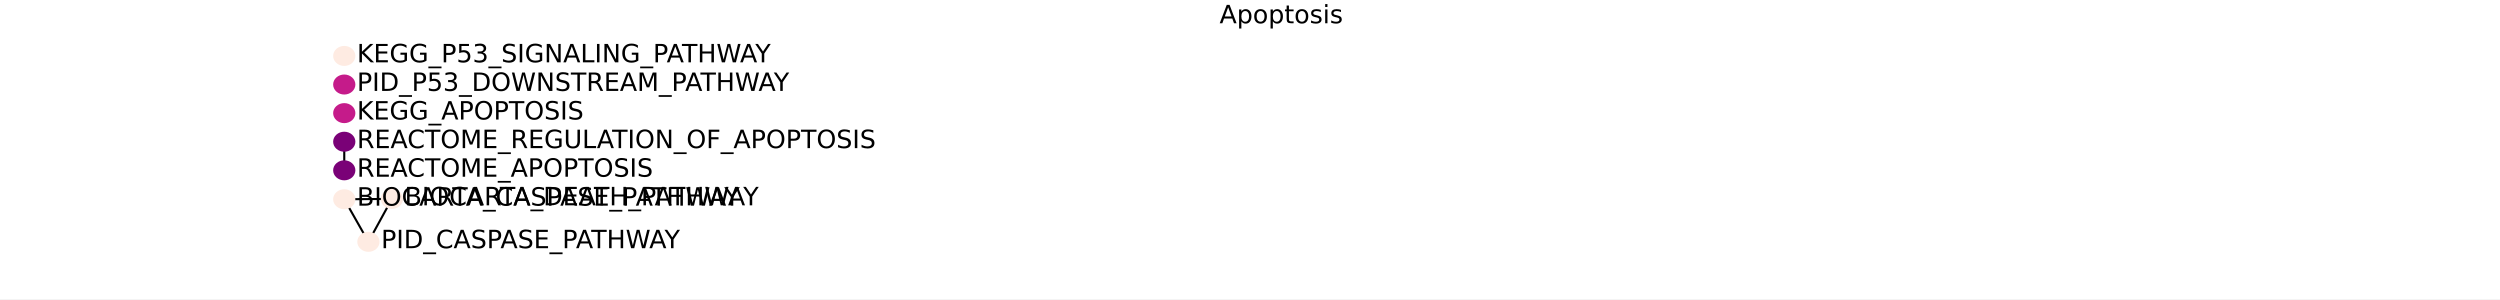
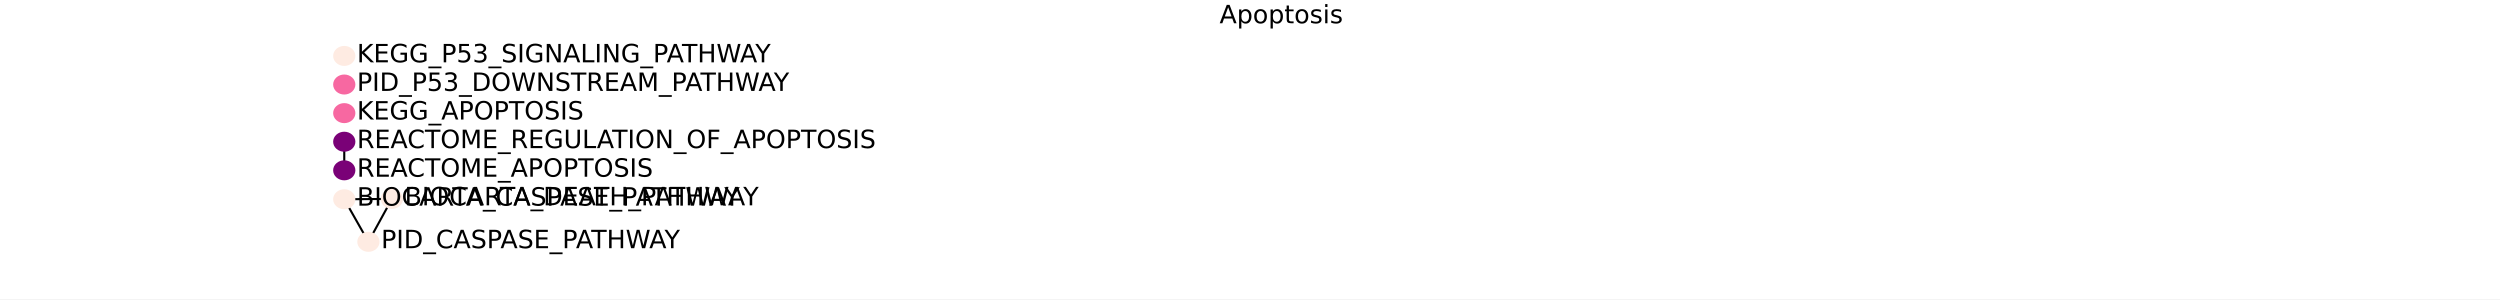
<svg xmlns="http://www.w3.org/2000/svg" height="142.2pt" version="1.1" viewBox="0 0 1188 142.2" width="1188pt">
  <defs>
    <style type="text/css">
*{stroke-linecap:butt;stroke-linejoin:round;}
  </style>
  </defs>
  <g id="figure_1">
    <g id="patch_1">
      <path d="M 0 142.2  L 1188 142.2  L 1188 0  L 0 0  z " style="fill:#ffffff;" />
    </g>
    <g id="axes_1">
      <g id="patch_2">
-         <path clip-path="url(#pe83d30326e)" d="M 163.593 31.334  C 164.994 31.334 166.338 30.832 167.329 29.94  C 168.32 29.048 168.876 27.838 168.876 26.577  C 168.876 25.316 168.32 24.106 167.329 23.214  C 166.338 22.322 164.994 21.82 163.593 21.82  C 162.192 21.82 160.849 22.322 159.858 23.214  C 158.867 24.106 158.311 25.316 158.311 26.577  C 158.311 27.838 158.867 29.048 159.858 29.94  C 160.849 30.832 162.192 31.334 163.593 31.334  z " style="fill:#feebe2;" />
+         <path clip-path="url(#p441290087b)" d="M 163.593 31.334  C 164.994 31.334 166.338 30.832 167.329 29.94  C 168.32 29.048 168.876 27.838 168.876 26.577  C 168.876 25.316 168.32 24.106 167.329 23.214  C 166.338 22.322 164.994 21.82 163.593 21.82  C 162.192 21.82 160.849 22.322 159.858 23.214  C 158.867 24.106 158.311 25.316 158.311 26.577  C 158.311 27.838 158.867 29.048 159.858 29.94  C 160.849 30.832 162.192 31.334 163.593 31.334  z " style="fill:#feebe2;" />
      </g>
      <g id="patch_3">
-         <path clip-path="url(#pe83d30326e)" d="M 163.593 44.923  C 164.994 44.923 166.338 44.422 167.329 43.53  C 168.32 42.638 168.876 41.428 168.876 40.167  C 168.876 38.906 168.32 37.696 167.329 36.804  C 166.338 35.912 164.994 35.41 163.593 35.41  C 162.192 35.41 160.849 35.912 159.858 36.804  C 158.867 37.696 158.311 38.906 158.311 40.167  C 158.311 41.428 158.867 42.638 159.858 43.53  C 160.849 44.422 162.192 44.923 163.593 44.923  z " style="fill:#c51b8a;" />
+         <path clip-path="url(#p441290087b)" d="M 163.593 44.923  C 164.994 44.923 166.338 44.422 167.329 43.53  C 168.32 42.638 168.876 41.428 168.876 40.167  C 168.876 38.906 168.32 37.696 167.329 36.804  C 166.338 35.912 164.994 35.41 163.593 35.41  C 162.192 35.41 160.849 35.912 159.858 36.804  C 158.867 37.696 158.311 38.906 158.311 40.167  C 158.311 41.428 158.867 42.638 159.858 43.53  C 160.849 44.422 162.192 44.923 163.593 44.923  z " style="fill:#f768a1;" />
      </g>
      <g id="patch_4">
-         <path clip-path="url(#pe83d30326e)" d="M 163.593 58.514  C 164.994 58.514 166.338 58.012 167.329 57.12  C 168.32 56.228 168.876 55.018 168.876 53.757  C 168.876 52.496 168.32 51.286 167.329 50.394  C 166.338 49.502 164.994 49.001 163.593 49.001  C 162.192 49.001 160.849 49.502 159.858 50.394  C 158.867 51.286 158.311 52.496 158.311 53.757  C 158.311 55.018 158.867 56.228 159.858 57.12  C 160.849 58.012 162.192 58.514 163.593 58.514  z " style="fill:#c51b8a;" />
+         <path clip-path="url(#p441290087b)" d="M 163.593 58.514  C 164.994 58.514 166.338 58.012 167.329 57.12  C 168.32 56.228 168.876 55.018 168.876 53.757  C 168.876 52.496 168.32 51.286 167.329 50.394  C 166.338 49.502 164.994 49.001 163.593 49.001  C 162.192 49.001 160.849 49.502 159.858 50.394  C 158.867 51.286 158.311 52.496 158.311 53.757  C 158.311 55.018 158.867 56.228 159.858 57.12  C 160.849 58.012 162.192 58.514 163.593 58.514  z " style="fill:#f768a1;" />
      </g>
      <g id="patch_5">
-         <path clip-path="url(#pe83d30326e)" d="M 163.593 67.347  L 163.593 80.937  " style="fill:#1f77b4;stroke:#000000;stroke-linejoin:miter;" />
+         <path clip-path="url(#p441290087b)" d="M 163.593 67.347  L 163.593 80.937  " style="fill:#1f77b4;stroke:#000000;stroke-linejoin:miter;" />
      </g>
      <g id="patch_6">
-         <path clip-path="url(#pe83d30326e)" d="M 163.593 72.103  C 164.994 72.103 166.338 71.602 167.329 70.71  C 168.32 69.818 168.876 68.608 168.876 67.347  C 168.876 66.086 168.32 64.876 167.329 63.984  C 166.338 63.092 164.994 62.59 163.593 62.59  C 162.192 62.59 160.849 63.092 159.858 63.984  C 158.867 64.876 158.311 66.086 158.311 67.347  C 158.311 68.608 158.867 69.818 159.858 70.71  C 160.849 71.602 162.192 72.103 163.593 72.103  z " style="fill:#7a0177;" />
+         <path clip-path="url(#p441290087b)" d="M 163.593 72.103  C 164.994 72.103 166.338 71.602 167.329 70.71  C 168.32 69.818 168.876 68.608 168.876 67.347  C 168.876 66.086 168.32 64.876 167.329 63.984  C 166.338 63.092 164.994 62.59 163.593 62.59  C 162.192 62.59 160.849 63.092 159.858 63.984  C 158.867 64.876 158.311 66.086 158.311 67.347  C 158.311 68.608 158.867 69.818 159.858 70.71  C 160.849 71.602 162.192 72.103 163.593 72.103  z " style="fill:#7a0177;" />
      </g>
      <g id="patch_7">
-         <path clip-path="url(#pe83d30326e)" d="M 163.593 85.694  C 164.994 85.694 166.338 85.192 167.329 84.3  C 168.32 83.408 168.876 82.198 168.876 80.937  C 168.876 79.676 168.32 78.466 167.329 77.574  C 166.338 76.682 164.994 76.18 163.593 76.18  C 162.192 76.18 160.849 76.682 159.858 77.574  C 158.867 78.466 158.311 79.676 158.311 80.937  C 158.311 82.198 158.867 83.408 159.858 84.3  C 160.849 85.192 162.192 85.694 163.593 85.694  z " style="fill:#7a0177;" />
+         <path clip-path="url(#p441290087b)" d="M 163.593 85.694  C 164.994 85.694 166.338 85.192 167.329 84.3  C 168.32 83.408 168.876 82.198 168.876 80.937  C 168.876 79.676 168.32 78.466 167.329 77.574  C 166.338 76.682 164.994 76.18 163.593 76.18  C 162.192 76.18 160.849 76.682 159.858 77.574  C 158.867 78.466 158.311 79.676 158.311 80.937  C 158.311 82.198 158.867 83.408 159.858 84.3  C 160.849 85.192 162.192 85.694 163.593 85.694  z " style="fill:#7a0177;" />
      </g>
      <g id="patch_8">
-         <path clip-path="url(#pe83d30326e)" d="M 163.593 94.682  L 186.234 94.527  " style="fill:#1f77b4;stroke:#000000;stroke-linejoin:miter;" />
+         <path clip-path="url(#p441290087b)" d="M 163.593 94.682  L 186.234 94.527  " style="fill:#1f77b4;stroke:#000000;stroke-linejoin:miter;" />
      </g>
      <g id="patch_9">
-         <path clip-path="url(#pe83d30326e)" d="M 163.593 94.682  L 175.067 114.912  " style="fill:#1f77b4;stroke:#000000;stroke-linejoin:miter;" />
+         <path clip-path="url(#p441290087b)" d="M 163.593 94.682  L 175.067 114.912  " style="fill:#1f77b4;stroke:#000000;stroke-linejoin:miter;" />
      </g>
      <g id="patch_10">
-         <path clip-path="url(#pe83d30326e)" d="M 186.234 94.527  L 175.067 114.912  " style="fill:#1f77b4;stroke:#000000;stroke-linejoin:miter;" />
+         <path clip-path="url(#p441290087b)" d="M 186.234 94.527  L 175.067 114.912  " style="fill:#1f77b4;stroke:#000000;stroke-linejoin:miter;" />
      </g>
      <g id="patch_11">
-         <path clip-path="url(#pe83d30326e)" d="M 163.593 99.438  C 164.994 99.438 166.338 98.937 167.329 98.045  C 168.32 97.153 168.876 95.943 168.876 94.682  C 168.876 93.42 168.32 92.21 167.329 91.318  C 166.338 90.427 164.994 89.925 163.593 89.925  C 162.192 89.925 160.849 90.427 159.858 91.318  C 158.867 92.21 158.311 93.42 158.311 94.682  C 158.311 95.943 158.867 97.153 159.858 98.045  C 160.849 98.937 162.192 99.438 163.593 99.438  z " style="fill:#feebe2;" />
+         <path clip-path="url(#p441290087b)" d="M 163.593 99.438  C 164.994 99.438 166.338 98.937 167.329 98.045  C 168.32 97.153 168.876 95.943 168.876 94.682  C 168.876 93.42 168.32 92.21 167.329 91.318  C 166.338 90.427 164.994 89.925 163.593 89.925  C 162.192 89.925 160.849 90.427 159.858 91.318  C 158.867 92.21 158.311 93.42 158.311 94.682  C 158.311 95.943 158.867 97.153 159.858 98.045  C 160.849 98.937 162.192 99.438 163.593 99.438  z " style="fill:#feebe2;" />
      </g>
      <g id="patch_12">
-         <path clip-path="url(#pe83d30326e)" d="M 186.234 99.284  C 187.635 99.284 188.978 98.782 189.969 97.89  C 190.96 96.998 191.516 95.788 191.516 94.527  C 191.516 93.266 190.96 92.056 189.969 91.164  C 188.978 90.272 187.635 89.77 186.234 89.77  C 184.833 89.77 183.489 90.272 182.498 91.164  C 181.508 92.056 180.951 93.266 180.951 94.527  C 180.951 95.788 181.508 96.998 182.498 97.89  C 183.489 98.782 184.833 99.284 186.234 99.284  z " style="fill:#feebe2;" />
+         <path clip-path="url(#p441290087b)" d="M 186.234 99.284  C 187.635 99.284 188.978 98.782 189.969 97.89  C 190.96 96.998 191.516 95.788 191.516 94.527  C 191.516 93.266 190.96 92.056 189.969 91.164  C 188.978 90.272 187.635 89.77 186.234 89.77  C 184.833 89.77 183.489 90.272 182.498 91.164  C 181.508 92.056 180.951 93.266 180.951 94.527  C 180.951 95.788 181.508 96.998 182.498 97.89  C 183.489 98.782 184.833 99.284 186.234 99.284  z " style="fill:#feebe2;" />
      </g>
      <g id="patch_13">
-         <path clip-path="url(#pe83d30326e)" d="M 175.067 119.668  C 176.468 119.668 177.812 119.167 178.803 118.275  C 179.793 117.383 180.35 116.173 180.35 114.912  C 180.35 113.651 179.793 112.441 178.803 111.549  C 177.812 110.657 176.468 110.156 175.067 110.156  C 173.666 110.156 172.322 110.657 171.332 111.549  C 170.341 112.441 169.784 113.651 169.784 114.912  C 169.784 116.173 170.341 117.383 171.332 118.275  C 172.322 119.167 173.666 119.668 175.067 119.668  z " style="fill:#feebe2;" />
+         <path clip-path="url(#p441290087b)" d="M 175.067 119.668  C 176.468 119.668 177.812 119.167 178.803 118.275  C 179.793 117.383 180.35 116.173 180.35 114.912  C 180.35 113.651 179.793 112.441 178.803 111.549  C 177.812 110.657 176.468 110.156 175.067 110.156  C 173.666 110.156 172.322 110.657 171.332 111.549  C 170.341 112.441 169.784 113.651 169.784 114.912  C 169.784 116.173 170.341 117.383 171.332 118.275  C 172.322 119.167 173.666 119.668 175.067 119.668  z " style="fill:#feebe2;" />
      </g>
      <g id="text_1">
        <text style="font-family:DejaVu Sans;font-size:12px;font-style:normal;font-weight:normal;text-anchor:start;" transform="rotate(-0, 169.6308, 29.61544)" x="169.631" y="29.615">KEGG_P53_SIGNALING_PATHWAY</text>
      </g>
      <g id="text_2">
        <text style="font-family:DejaVu Sans;font-size:12px;font-style:normal;font-weight:normal;text-anchor:start;" transform="rotate(-0, 169.6308, 43.20544)" x="169.631" y="43.205">PID_P53_DOWNSTREAM_PATHWAY</text>
      </g>
      <g id="text_3">
        <text style="font-family:DejaVu Sans;font-size:12px;font-style:normal;font-weight:normal;text-anchor:start;" transform="rotate(-0, 169.6308, 56.79544)" x="169.631" y="56.795">KEGG_APOPTOSIS</text>
      </g>
      <g id="text_4">
        <text style="font-family:DejaVu Sans;font-size:12px;font-style:normal;font-weight:normal;text-anchor:start;" transform="rotate(-0, 169.6308, 70.38544)" x="169.631" y="70.385">REACTOME_REGULATION_OF_APOPTOSIS</text>
      </g>
      <g id="text_5">
        <text style="font-family:DejaVu Sans;font-size:12px;font-style:normal;font-weight:normal;text-anchor:start;" transform="rotate(-0, 169.6308, 83.97544)" x="169.631" y="83.975">REACTOME_APOPTOSIS</text>
      </g>
      <g id="text_6">
        <text style="font-family:DejaVu Sans;font-size:12px;font-style:normal;font-weight:normal;text-anchor:start;" transform="rotate(-0, 169.6308, 97.72026)" x="169.631" y="97.72">BIOCARTA_CASPASE_PATHWAY</text>
      </g>
      <g id="text_7">
        <text style="font-family:DejaVu Sans;font-size:12px;font-style:normal;font-weight:normal;text-anchor:start;" transform="rotate(-0, 192.271, 97.56544)" x="192.271" y="97.565">BIOCARTA_DEATH_PATHWAY</text>
      </g>
      <g id="text_8">
        <text style="font-family:DejaVu Sans;font-size:12px;font-style:normal;font-weight:normal;text-anchor:start;" transform="rotate(-0, 181.1046, 117.9504)" x="181.105" y="117.95">PID_CASPASE_PATHWAY</text>
      </g>
      <g id="text_9">
        <text style="font-family:DejaVu Sans;font-size:12px;font-style:normal;font-weight:normal;text-anchor:middle;" transform="rotate(-0, 608.85, 11.064)" x="608.85" y="11.064">Apoptosis</text>
      </g>
    </g>
  </g>
  <defs>
-     <clipPath id="pe83d30326e">
+     <clipPath id="p441290087b">
      <rect height="107.361" width="920.7" x="148.5" y="17.064" />
    </clipPath>
  </defs>
</svg>
